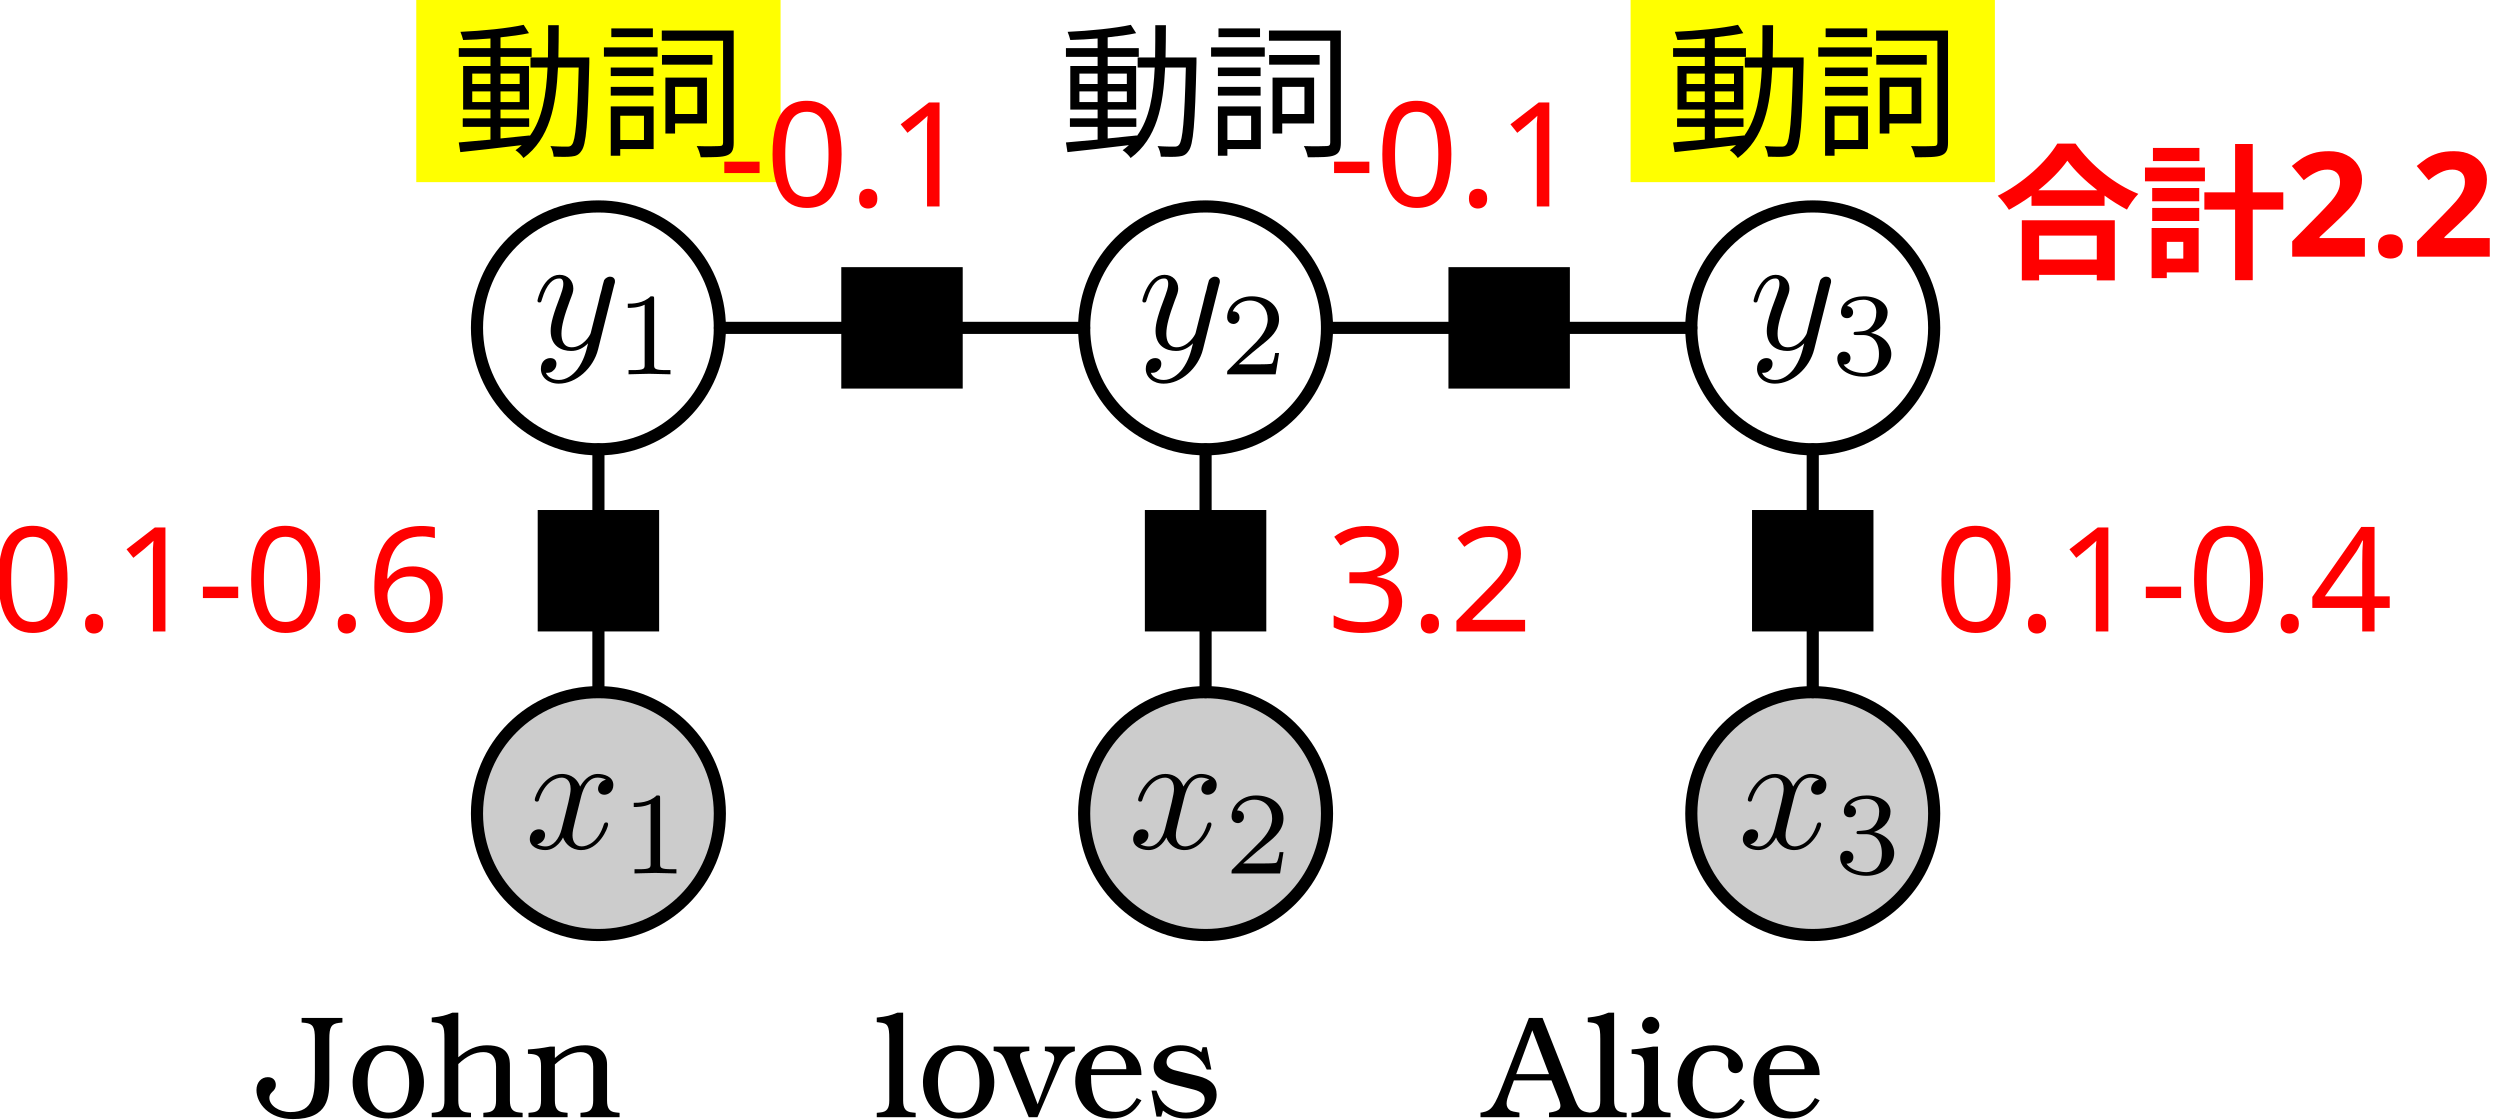
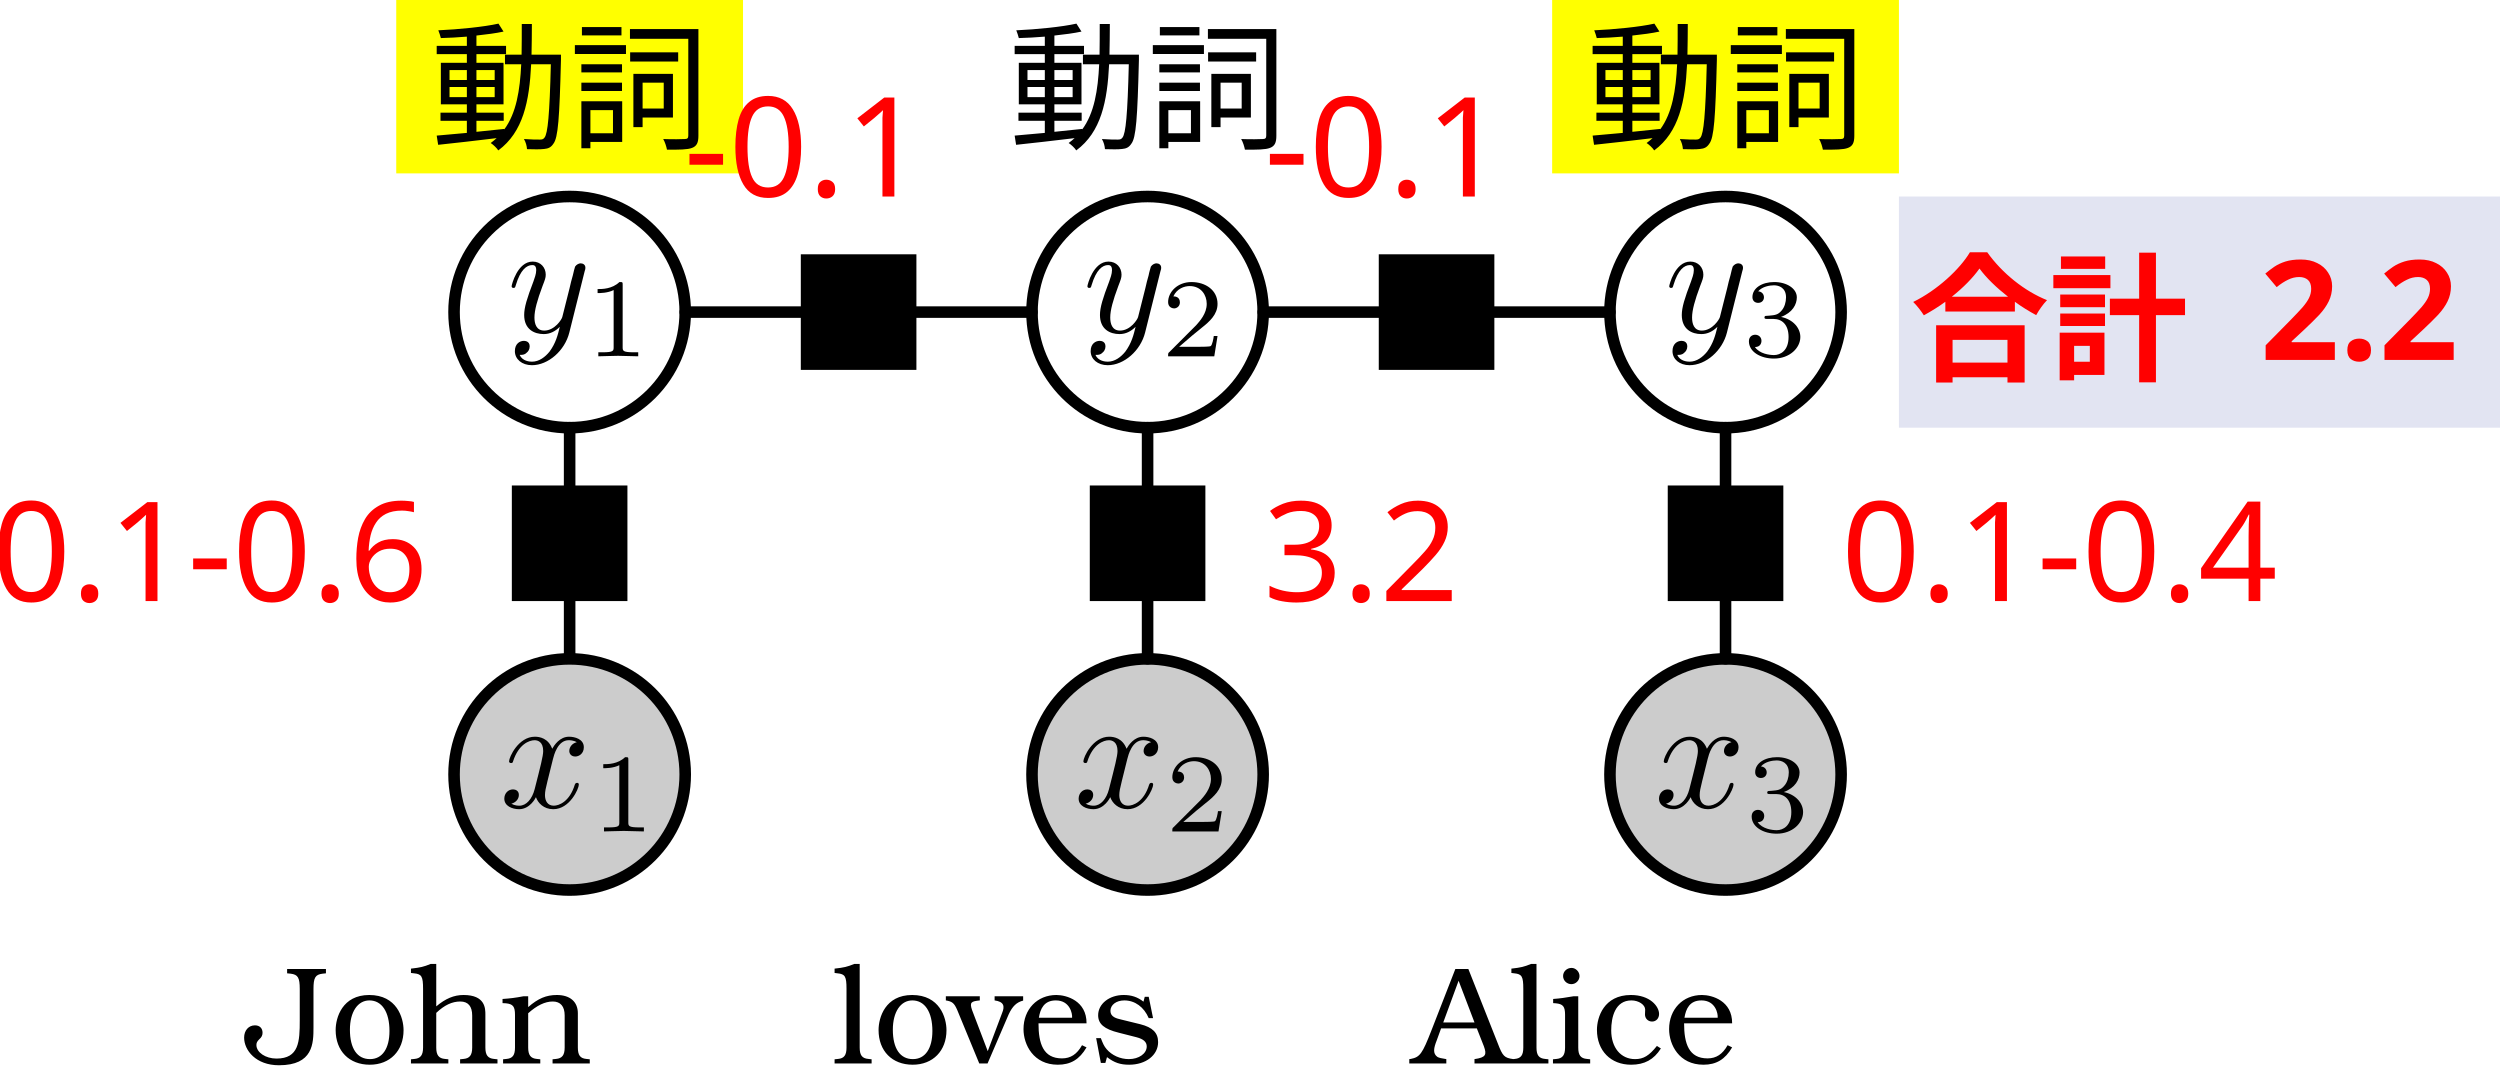
- <svg xmlns="http://www.w3.org/2000/svg" xmlns:ns1="http://www.iki.fi/pav/software/textext/" xmlns:xlink="http://www.w3.org/1999/xlink" width="205.876" height="92.156" id="svg5839" version="1.1">
+ <svg xmlns="http://www.w3.org/2000/svg" xmlns:ns1="http://www.iki.fi/pav/software/textext/" xmlns:xlink="http://www.w3.org/1999/xlink" width="216.28" height="92.156" id="svg5839" version="1.1">
  <defs id="defs5841" />
  <g id="layer1" transform="translate(-180.72,-315.3622)">
    <rect style="fill:#ffff00;fill-opacity:1" id="rect8941-2" width="30" height="15" x="315" y="315.362" />
    <rect style="fill:#ffff00;fill-opacity:1" id="rect8941" width="30" height="15" x="215" y="315.362" />
    <path transform="matrix(0.5,0,0,0.5,140,286.1811)" style="color:#000000;fill:none;stroke:#000000;stroke-width:2;stroke-linecap:butt;stroke-linejoin:miter;stroke-miterlimit:4;stroke-opacity:1;stroke-dasharray:none;stroke-dashoffset:0;marker:none;visibility:visible;display:inline;overflow:visible;enable-background:accumulate" id="path2987" d="m 200,112.362 c 0,11.046 -8.954,20 -20,20 -11.046,0 -20,-8.954 -20,-20 0,-11.046 8.954,-20 20,-20 11.046,0 20,8.954 20,20 z" />
    <text id="text3812" y="407.362" x="230" style="font-size:20px;font-style:normal;font-weight:normal;line-height:125%;letter-spacing:0px;word-spacing:0px;fill:#000000;fill-opacity:1;stroke:none;font-family:Sans" xml:space="preserve">
      <tspan style="font-size:12px;font-style:normal;font-variant:normal;font-weight:normal;font-stretch:normal;text-align:center;text-anchor:middle;font-family:TeX Gyre Bonum;-inkscape-font-specification:TeX Gyre Bonum" y="407.362" x="230" id="tspan3814">John</tspan>
    </text>
    <text id="text3812-5" y="327.362" x="218" style="font-size:20px;font-style:normal;font-weight:normal;line-height:125%;letter-spacing:0px;word-spacing:0px;fill:#000000;fill-opacity:1;stroke:none;font-family:Sans" xml:space="preserve">
      <tspan style="font-size:12px;font-style:normal;font-variant:normal;font-weight:normal;font-stretch:normal;fill:#000000;fill-opacity:1;font-family:'IPAexゴシック';-inkscape-font-specification:'IPAexゴシック'" y="327.362" x="218" id="tspan3814-9">動詞</tspan>
    </text>
    <path transform="matrix(0.5,0,0,0.5,190,286.1811)" style="color:#000000;fill:none;stroke:#000000;stroke-width:2;stroke-linecap:butt;stroke-linejoin:miter;stroke-miterlimit:4;stroke-opacity:1;stroke-dasharray:none;stroke-dashoffset:0;marker:none;visibility:visible;display:inline;overflow:visible;enable-background:accumulate" id="path2987-7" d="m 200,112.362 c 0,11.046 -8.954,20 -20,20 -11.046,0 -20,-8.954 -20,-20 0,-11.046 8.954,-20 20,-20 11.046,0 20,8.954 20,20 z" />
    <text id="text3812-5-9" y="327.362" x="268" style="font-size:20px;font-style:normal;font-weight:normal;line-height:125%;letter-spacing:0px;word-spacing:0px;fill:#000000;fill-opacity:1;stroke:none;font-family:Sans" xml:space="preserve">
      <tspan style="font-size:12px;font-style:normal;font-variant:normal;font-weight:normal;font-stretch:normal;font-family:'IPAexゴシック';-inkscape-font-specification:'IPAexゴシック'" y="327.362" x="268" id="tspan3814-9-9">動詞</tspan>
    </text>
    <path id="path3975" d="m 240,342.362 30,0" style="fill:none;stroke:#000000;stroke-width:1;stroke-linecap:round;stroke-linejoin:round;stroke-miterlimit:4;stroke-opacity:1;stroke-dasharray:none;stroke-dashoffset:0" />
    <path transform="matrix(0.5,0,0,0.5,240,286.1811)" style="color:#000000;fill:none;stroke:#000000;stroke-width:2;stroke-linecap:butt;stroke-linejoin:miter;stroke-miterlimit:4;stroke-opacity:1;stroke-dasharray:none;stroke-dashoffset:0;marker:none;visibility:visible;display:inline;overflow:visible;enable-background:accumulate" id="path2987-7-9" d="m 200,112.362 c 0,11.046 -8.954,20 -20,20 -11.046,0 -20,-8.954 -20,-20 0,-11.046 8.954,-20 20,-20 11.046,0 20,8.954 20,20 z" />
    <text id="text3812-5-9-8" y="327.362" x="318" style="font-size:20px;font-style:normal;font-weight:normal;line-height:125%;letter-spacing:0px;word-spacing:0px;fill:#000000;fill-opacity:1;stroke:none;font-family:Sans" xml:space="preserve">
      <tspan style="font-size:12px;font-style:normal;font-variant:normal;font-weight:normal;font-stretch:normal;fill:#000000;fill-opacity:1;font-family:'IPAexゴシック';-inkscape-font-specification:'IPAexゴシック'" y="327.362" x="318" id="tspan3814-9-9-6">動詞</tspan>
    </text>
    <path style="fill:none;stroke:#000000;stroke-width:1;stroke-linecap:round;stroke-linejoin:round;stroke-miterlimit:4;stroke-opacity:1;stroke-dasharray:none;stroke-dashoffset:0" d="m 230,352.362 0,20" id="path4785" />
    <path transform="matrix(0.5,0,0,0.5,140,326.1811)" style="color:#000000;fill:#cccccc;fill-opacity:1;stroke:#000000;stroke-width:2;stroke-linecap:butt;stroke-linejoin:miter;stroke-miterlimit:4;stroke-opacity:1;stroke-dasharray:none;stroke-dashoffset:0;marker:none;visibility:visible;display:inline;overflow:visible;enable-background:accumulate" id="path2987-8" d="m 200,112.362 c 0,11.046 -8.954,20 -20,20 -11.046,0 -20,-8.954 -20,-20 0,-11.046 8.954,-20 20,-20 11.046,0 20,8.954 20,20 z" />
    <text id="text3812-50" y="407.362" x="280" style="font-size:20px;font-style:normal;font-weight:normal;line-height:125%;letter-spacing:0px;word-spacing:0px;fill:#000000;fill-opacity:1;stroke:none;font-family:Sans" xml:space="preserve">
      <tspan style="font-size:12px;font-style:normal;font-variant:normal;font-weight:normal;font-stretch:normal;text-align:center;text-anchor:middle;font-family:TeX Gyre Bonum;-inkscape-font-specification:TeX Gyre Bonum" y="407.362" x="280" id="tspan3814-7">loves</tspan>
    </text>
    <path transform="matrix(0.5,0,0,0.5,190,326.1811)" style="color:#000000;fill:#cccccc;fill-opacity:1;stroke:#000000;stroke-width:2;stroke-linecap:butt;stroke-linejoin:miter;stroke-miterlimit:4;stroke-opacity:1;stroke-dasharray:none;stroke-dashoffset:0;marker:none;visibility:visible;display:inline;overflow:visible;enable-background:accumulate" id="path2987-8-6" d="m 200,112.362 c 0,11.046 -8.954,20 -20,20 -11.046,0 -20,-8.954 -20,-20 0,-11.046 8.954,-20 20,-20 11.046,0 20,8.954 20,20 z" />
    <text xml:space="preserve" style="font-size:20px;font-style:normal;font-weight:normal;line-height:125%;letter-spacing:0px;word-spacing:0px;fill:#000000;fill-opacity:1;stroke:none;font-family:Sans" x="330" y="407.362" id="text3812-6">
      <tspan id="tspan3814-91" x="330" y="407.362" style="font-size:12px;font-style:normal;font-variant:normal;font-weight:normal;font-stretch:normal;text-align:center;text-anchor:middle;font-family:TeX Gyre Bonum;-inkscape-font-specification:TeX Gyre Bonum">Alice</tspan>
    </text>
    <path d="m 200,112.362 c 0,11.046 -8.954,20 -20,20 -11.046,0 -20,-8.954 -20,-20 0,-11.046 8.954,-20 20,-20 11.046,0 20,8.954 20,20 z" id="path2987-8-63" style="color:#000000;fill:#cccccc;fill-opacity:1;stroke:#000000;stroke-width:2;stroke-linecap:butt;stroke-linejoin:miter;stroke-miterlimit:4;stroke-opacity:1;stroke-dasharray:none;stroke-dashoffset:0;marker:none;visibility:visible;display:inline;overflow:visible;enable-background:accumulate" transform="matrix(0.5,0,0,0.5,240,326.1811)" />
    <rect style="fill:#000000;fill-opacity:1;stroke:none" id="rect5496" width="10" height="10" x="225" y="357.362" />
    <rect style="fill:#000000;fill-opacity:1;stroke:none" id="rect5496-56" width="10" height="10" x="250" y="337.362" />
    <path style="fill:none;stroke:#000000;stroke-width:1;stroke-linecap:round;stroke-linejoin:round;stroke-miterlimit:4;stroke-opacity:1;stroke-dasharray:none;stroke-dashoffset:0" d="m 280,352.362 0,20" id="path4785-3" />
    <rect style="fill:#000000;fill-opacity:1;stroke:none" id="rect5496-4" width="10" height="10" x="275" y="357.362" />
    <path style="fill:none;stroke:#000000;stroke-width:1;stroke-linecap:round;stroke-linejoin:round;stroke-miterlimit:4;stroke-opacity:1;stroke-dasharray:none;stroke-dashoffset:0" d="m 330,352.362 0,20" id="path4785-9" />
    <rect style="fill:#000000;fill-opacity:1;stroke:none" id="rect5496-48" width="10" height="10" x="325" y="357.362" />
    <g transform="matrix(1.389148,0,0,1.389148,-86.44485,198.0082)" ns1:text="$x_1$" ns1:preamble="" id="g6023">
      <defs id="defs6025">
        <g id="g6027">
          <symbol style="overflow:visible" overflow="visible" id="textext-a7a0b75a-0">
            <path style="stroke:none" d="" id="path6030" />
          </symbol>
          <symbol style="overflow:visible" overflow="visible" id="textext-a7a0b75a-1">
            <path style="stroke:none" d="M 3.328,-3.016 C 3.391,-3.266 3.625,-4.188 4.312,-4.188 c 0.047,0 0.297,0 0.5,0.125 C 4.531,-4 4.344,-3.766 4.344,-3.516 c 0,0.156 0.109,0.344 0.375,0.344 0.219,0 0.531,-0.172 0.531,-0.578 0,-0.516 -0.578,-0.656 -0.922,-0.656 -0.578,0 -0.922,0.531 -1.047,0.75 -0.25,-0.656 -0.781,-0.75 -1.078,-0.75 -1.031,0 -1.609,1.281 -1.609,1.531 0,0.109 0.109,0.109 0.125,0.109 0.078,0 0.109,-0.031 0.125,-0.109 0.344,-1.062 1,-1.312 1.344,-1.312 0.188,0 0.531,0.094 0.531,0.672 0,0.312 -0.172,0.969 -0.531,2.375 -0.156,0.609 -0.516,1.031 -0.953,1.031 -0.062,0 -0.281,0 -0.5,-0.125 0.25,-0.062 0.469,-0.266 0.469,-0.547 0,-0.266 -0.219,-0.344 -0.359,-0.344 -0.312,0 -0.547,0.25 -0.547,0.578 0,0.453 0.484,0.656 0.922,0.656 0.672,0 1.031,-0.703 1.047,-0.75 0.125,0.359 0.484,0.75 1.078,0.75 1.031,0 1.594,-1.281 1.594,-1.531 0,-0.109 -0.078,-0.109 -0.109,-0.109 -0.094,0 -0.109,0.047 -0.141,0.109 -0.328,1.078 -1,1.312 -1.312,1.312 -0.391,0 -0.547,-0.312 -0.547,-0.656 0,-0.219 0.047,-0.438 0.156,-0.875 z m 0,0" id="path6033" />
          </symbol>
          <symbol style="overflow:visible" overflow="visible" id="textext-a7a0b75a-2">
            <path style="stroke:none" d="" id="path6036" />
          </symbol>
          <symbol style="overflow:visible" overflow="visible" id="textext-a7a0b75a-3">
            <path style="stroke:none" d="m 2.328,-4.438 c 0,-0.188 0,-0.188 -0.203,-0.188 -0.453,0.438 -1.078,0.438 -1.359,0.438 l 0,0.25 c 0.156,0 0.625,0 1,-0.188 l 0,3.547 c 0,0.234 0,0.328 -0.688,0.328 l -0.266,0 0,0.25 c 0.125,0 0.984,-0.031 1.234,-0.031 0.219,0 1.094,0.031 1.25,0.031 l 0,-0.25 -0.266,0 c -0.703,0 -0.703,-0.094 -0.703,-0.328 z m 0,0" id="path6039" />
          </symbol>
        </g>
      </defs>
      <g id="textext-a7a0b75a-4">
        <g style="fill:#000000;fill-opacity:1" id="g6042">
          <use height="1052.362" width="744.094" xlink:href="#textext-a7a0b75a-1" x="223.432" y="134.765" id="use6044" />
        </g>
        <g style="fill:#000000;fill-opacity:1" id="g6046">
          <use height="1052.362" width="744.094" xlink:href="#textext-a7a0b75a-3" x="229.126" y="136.259" id="use6048" />
        </g>
      </g>
    </g>
    <g id="g6447" transform="matrix(1.389148,0,0,1.389148,-36.75858,198.0082)" ns1:preamble="" ns1:text="$x_2$">
      <defs id="defs6449">
        <g id="g6451">
          <symbol id="textext-976fa93b-0" overflow="visible" style="overflow:visible">
            <path id="path6454" d="" style="stroke:none" />
          </symbol>
          <symbol id="textext-976fa93b-1" overflow="visible" style="overflow:visible">
            <path id="path6457" d="M 3.328,-3.016 C 3.391,-3.266 3.625,-4.188 4.312,-4.188 c 0.047,0 0.297,0 0.5,0.125 C 4.531,-4 4.344,-3.766 4.344,-3.516 c 0,0.156 0.109,0.344 0.375,0.344 0.219,0 0.531,-0.172 0.531,-0.578 0,-0.516 -0.578,-0.656 -0.922,-0.656 -0.578,0 -0.922,0.531 -1.047,0.75 -0.25,-0.656 -0.781,-0.75 -1.078,-0.75 -1.031,0 -1.609,1.281 -1.609,1.531 0,0.109 0.109,0.109 0.125,0.109 0.078,0 0.109,-0.031 0.125,-0.109 0.344,-1.062 1,-1.312 1.344,-1.312 0.188,0 0.531,0.094 0.531,0.672 0,0.312 -0.172,0.969 -0.531,2.375 -0.156,0.609 -0.516,1.031 -0.953,1.031 -0.062,0 -0.281,0 -0.5,-0.125 0.25,-0.062 0.469,-0.266 0.469,-0.547 0,-0.266 -0.219,-0.344 -0.359,-0.344 -0.312,0 -0.547,0.25 -0.547,0.578 0,0.453 0.484,0.656 0.922,0.656 0.672,0 1.031,-0.703 1.047,-0.75 0.125,0.359 0.484,0.75 1.078,0.75 1.031,0 1.594,-1.281 1.594,-1.531 0,-0.109 -0.078,-0.109 -0.109,-0.109 -0.094,0 -0.109,0.047 -0.141,0.109 -0.328,1.078 -1,1.312 -1.312,1.312 -0.391,0 -0.547,-0.312 -0.547,-0.656 0,-0.219 0.047,-0.438 0.156,-0.875 z m 0,0" style="stroke:none" />
          </symbol>
          <symbol id="textext-976fa93b-2" overflow="visible" style="overflow:visible">
            <path id="path6460" d="" style="stroke:none" />
          </symbol>
          <symbol id="textext-976fa93b-3" overflow="visible" style="overflow:visible">
            <path id="path6463" d="m 3.516,-1.266 -0.234,0 c -0.016,0.156 -0.094,0.562 -0.188,0.625 -0.047,0.047 -0.578,0.047 -0.688,0.047 l -1.281,0 c 0.734,-0.641 0.984,-0.844 1.391,-1.172 0.516,-0.406 1,-0.844 1,-1.5 0,-0.844 -0.734,-1.359 -1.625,-1.359 -0.859,0 -1.453,0.609 -1.453,1.25 0,0.344 0.297,0.391 0.375,0.391 0.156,0 0.359,-0.125 0.359,-0.375 0,-0.125 -0.047,-0.375 -0.406,-0.375 C 0.984,-4.219 1.453,-4.375 1.781,-4.375 c 0.703,0 1.062,0.547 1.062,1.109 0,0.609 -0.438,1.078 -0.656,1.328 L 0.516,-0.266 C 0.438,-0.203 0.438,-0.188 0.438,0 l 2.875,0 z m 0,0" style="stroke:none" />
          </symbol>
        </g>
      </defs>
      <g id="textext-976fa93b-4">
        <g id="g6466" style="fill:#000000;fill-opacity:1">
          <use id="use6468" y="134.765" x="223.432" xlink:href="#textext-976fa93b-1" width="744.094" height="1052.362" />
        </g>
        <g id="g6470" style="fill:#000000;fill-opacity:1">
          <use id="use6472" y="136.259" x="229.126" xlink:href="#textext-976fa93b-3" width="744.094" height="1052.362" />
        </g>
      </g>
    </g>
    <g ns1:text="$x_3$" ns1:preamble="" transform="matrix(1.389148,0,0,1.389148,13.4502,198.0082)" id="g6711">
      <defs id="defs6713">
        <g id="g6715">
          <symbol overflow="visible" id="textext-30ef5fd8-0" style="overflow:visible">
            <path style="stroke:none" d="" id="path6718" />
          </symbol>
          <symbol overflow="visible" id="textext-30ef5fd8-1" style="overflow:visible">
            <path style="stroke:none" d="M 3.328,-3.016 C 3.391,-3.266 3.625,-4.188 4.312,-4.188 c 0.047,0 0.297,0 0.5,0.125 C 4.531,-4 4.344,-3.766 4.344,-3.516 c 0,0.156 0.109,0.344 0.375,0.344 0.219,0 0.531,-0.172 0.531,-0.578 0,-0.516 -0.578,-0.656 -0.922,-0.656 -0.578,0 -0.922,0.531 -1.047,0.75 -0.25,-0.656 -0.781,-0.75 -1.078,-0.75 -1.031,0 -1.609,1.281 -1.609,1.531 0,0.109 0.109,0.109 0.125,0.109 0.078,0 0.109,-0.031 0.125,-0.109 0.344,-1.062 1,-1.312 1.344,-1.312 0.188,0 0.531,0.094 0.531,0.672 0,0.312 -0.172,0.969 -0.531,2.375 -0.156,0.609 -0.516,1.031 -0.953,1.031 -0.062,0 -0.281,0 -0.5,-0.125 0.25,-0.062 0.469,-0.266 0.469,-0.547 0,-0.266 -0.219,-0.344 -0.359,-0.344 -0.312,0 -0.547,0.25 -0.547,0.578 0,0.453 0.484,0.656 0.922,0.656 0.672,0 1.031,-0.703 1.047,-0.75 0.125,0.359 0.484,0.75 1.078,0.75 1.031,0 1.594,-1.281 1.594,-1.531 0,-0.109 -0.078,-0.109 -0.109,-0.109 -0.094,0 -0.109,0.047 -0.141,0.109 -0.328,1.078 -1,1.312 -1.312,1.312 -0.391,0 -0.547,-0.312 -0.547,-0.656 0,-0.219 0.047,-0.438 0.156,-0.875 z m 0,0" id="path6721" />
          </symbol>
          <symbol overflow="visible" id="textext-30ef5fd8-2" style="overflow:visible">
            <path style="stroke:none" d="" id="path6724" />
          </symbol>
          <symbol overflow="visible" id="textext-30ef5fd8-3" style="overflow:visible">
            <path style="stroke:none" d="m 1.906,-2.328 c 0.547,0 0.938,0.375 0.938,1.125 0,0.859 -0.516,1.125 -0.906,1.125 -0.281,0 -0.906,-0.078 -1.188,-0.5 0.328,0 0.406,-0.234 0.406,-0.391 0,-0.219 -0.172,-0.375 -0.391,-0.375 -0.188,0 -0.391,0.125 -0.391,0.406 0,0.656 0.719,1.078 1.562,1.078 0.969,0 1.641,-0.656 1.641,-1.344 0,-0.547 -0.438,-1.094 -1.203,-1.25 0.719,-0.266 0.984,-0.781 0.984,-1.219 0,-0.547 -0.625,-0.953 -1.406,-0.953 -0.766,0 -1.359,0.375 -1.359,0.938 0,0.234 0.156,0.359 0.359,0.359 0.219,0 0.359,-0.156 0.359,-0.344 0,-0.203 -0.141,-0.359 -0.359,-0.375 0.25,-0.297 0.719,-0.375 0.984,-0.375 0.312,0 0.75,0.156 0.75,0.75 0,0.297 -0.094,0.625 -0.281,0.828 -0.219,0.266 -0.422,0.281 -0.766,0.312 -0.172,0.016 -0.188,0.016 -0.219,0.016 -0.016,0 -0.078,0.016 -0.078,0.094 0,0.094 0.062,0.094 0.188,0.094 z m 0,0" id="path6727" />
          </symbol>
        </g>
      </defs>
      <g id="textext-30ef5fd8-4">
        <g style="fill:#000000;fill-opacity:1" id="g6730">
          <use xlink:href="#textext-30ef5fd8-1" x="223.432" y="134.765" id="use6732" width="744.094" height="1052.362" />
        </g>
        <g style="fill:#000000;fill-opacity:1" id="g6734">
          <use xlink:href="#textext-30ef5fd8-3" x="229.126" y="136.259" id="use6736" width="744.094" height="1052.362" />
        </g>
      </g>
    </g>
    <g ns1:text="$y_1$" ns1:preamble="" transform="matrix(1.389148,0,0,1.389148,-85.81164,156.9043)" id="g7546">
      <defs id="defs7548">
        <g id="g7550">
          <symbol overflow="visible" id="textext-422c7b35-0" style="overflow:visible">
            <path style="stroke:none" d="" id="path7553" />
          </symbol>
          <symbol overflow="visible" id="textext-422c7b35-1" style="overflow:visible">
            <path style="stroke:none" d="m 4.844,-3.797 c 0.047,-0.141 0.047,-0.156 0.047,-0.234 0,-0.172 -0.141,-0.266 -0.297,-0.266 -0.094,0 -0.25,0.062 -0.344,0.203 -0.016,0.062 -0.109,0.359 -0.141,0.547 -0.078,0.25 -0.141,0.531 -0.203,0.797 l -0.453,1.797 c -0.031,0.141 -0.469,0.844 -1.125,0.844 -0.5,0 -0.609,-0.438 -0.609,-0.812 C 1.719,-1.375 1.891,-2 2.219,-2.875 2.375,-3.281 2.422,-3.391 2.422,-3.594 c 0,-0.438 -0.312,-0.812 -0.812,-0.812 -0.953,0 -1.312,1.453 -1.312,1.531 0,0.109 0.094,0.109 0.109,0.109 0.109,0 0.109,-0.031 0.156,-0.188 0.281,-0.938 0.672,-1.234 1.016,-1.234 0.078,0 0.25,0 0.25,0.312 0,0.25 -0.109,0.516 -0.172,0.703 -0.406,1.062 -0.578,1.625 -0.578,2.094 0,0.891 0.625,1.188 1.219,1.188 0.391,0 0.719,-0.172 1,-0.453 -0.125,0.516 -0.25,1.016 -0.641,1.547 -0.266,0.328 -0.641,0.625 -1.094,0.625 -0.141,0 -0.594,-0.031 -0.766,-0.422 0.156,0 0.297,0 0.422,-0.125 C 1.328,1.203 1.422,1.062 1.422,0.875 1.422,0.562 1.156,0.531 1.062,0.531 0.828,0.531 0.5,0.688 0.5,1.172 c 0,0.5 0.438,0.875 1.062,0.875 1.016,0 2.047,-0.906 2.328,-2.031 z m 0,0" id="path7556" />
          </symbol>
          <symbol overflow="visible" id="textext-422c7b35-2" style="overflow:visible">
            <path style="stroke:none" d="" id="path7559" />
          </symbol>
          <symbol overflow="visible" id="textext-422c7b35-3" style="overflow:visible">
            <path style="stroke:none" d="m 2.328,-4.438 c 0,-0.188 0,-0.188 -0.203,-0.188 -0.453,0.438 -1.078,0.438 -1.359,0.438 l 0,0.25 c 0.156,0 0.625,0 1,-0.188 l 0,3.547 c 0,0.234 0,0.328 -0.688,0.328 l -0.266,0 0,0.25 c 0.125,0 0.984,-0.031 1.234,-0.031 0.219,0 1.094,0.031 1.25,0.031 l 0,-0.25 -0.266,0 c -0.703,0 -0.703,-0.094 -0.703,-0.328 z m 0,0" id="path7562" />
          </symbol>
        </g>
      </defs>
      <g id="textext-422c7b35-4">
        <g style="fill:#000000;fill-opacity:1" id="g7565">
          <use xlink:href="#textext-422c7b35-1" x="223.432" y="134.765" id="use7567" width="744.094" height="1052.362" />
        </g>
        <g style="fill:#000000;fill-opacity:1" id="g7569">
          <use xlink:href="#textext-422c7b35-3" x="228.317" y="136.259" id="use7571" width="744.094" height="1052.362" />
        </g>
      </g>
    </g>
    <g id="g7923" transform="matrix(1.389148,0,0,1.389148,-35.9991,156.9043)" ns1:preamble="" ns1:text="$y_2$">
      <defs id="defs7925">
        <g id="g7927">
          <symbol id="textext-9fff634d-0" overflow="visible" style="overflow:visible">
            <path id="path7930" d="" style="stroke:none" />
          </symbol>
          <symbol id="textext-9fff634d-1" overflow="visible" style="overflow:visible">
            <path id="path7933" d="m 4.844,-3.797 c 0.047,-0.141 0.047,-0.156 0.047,-0.234 0,-0.172 -0.141,-0.266 -0.297,-0.266 -0.094,0 -0.25,0.062 -0.344,0.203 -0.016,0.062 -0.109,0.359 -0.141,0.547 -0.078,0.25 -0.141,0.531 -0.203,0.797 l -0.453,1.797 c -0.031,0.141 -0.469,0.844 -1.125,0.844 -0.5,0 -0.609,-0.438 -0.609,-0.812 C 1.719,-1.375 1.891,-2 2.219,-2.875 2.375,-3.281 2.422,-3.391 2.422,-3.594 c 0,-0.438 -0.312,-0.812 -0.812,-0.812 -0.953,0 -1.312,1.453 -1.312,1.531 0,0.109 0.094,0.109 0.109,0.109 0.109,0 0.109,-0.031 0.156,-0.188 0.281,-0.938 0.672,-1.234 1.016,-1.234 0.078,0 0.25,0 0.25,0.312 0,0.25 -0.109,0.516 -0.172,0.703 -0.406,1.062 -0.578,1.625 -0.578,2.094 0,0.891 0.625,1.188 1.219,1.188 0.391,0 0.719,-0.172 1,-0.453 -0.125,0.516 -0.25,1.016 -0.641,1.547 -0.266,0.328 -0.641,0.625 -1.094,0.625 -0.141,0 -0.594,-0.031 -0.766,-0.422 0.156,0 0.297,0 0.422,-0.125 C 1.328,1.203 1.422,1.062 1.422,0.875 1.422,0.562 1.156,0.531 1.062,0.531 0.828,0.531 0.5,0.688 0.5,1.172 c 0,0.5 0.438,0.875 1.062,0.875 1.016,0 2.047,-0.906 2.328,-2.031 z m 0,0" style="stroke:none" />
          </symbol>
          <symbol id="textext-9fff634d-2" overflow="visible" style="overflow:visible">
            <path id="path7936" d="" style="stroke:none" />
          </symbol>
          <symbol id="textext-9fff634d-3" overflow="visible" style="overflow:visible">
            <path id="path7939" d="m 3.516,-1.266 -0.234,0 c -0.016,0.156 -0.094,0.562 -0.188,0.625 -0.047,0.047 -0.578,0.047 -0.688,0.047 l -1.281,0 c 0.734,-0.641 0.984,-0.844 1.391,-1.172 0.516,-0.406 1,-0.844 1,-1.5 0,-0.844 -0.734,-1.359 -1.625,-1.359 -0.859,0 -1.453,0.609 -1.453,1.25 0,0.344 0.297,0.391 0.375,0.391 0.156,0 0.359,-0.125 0.359,-0.375 0,-0.125 -0.047,-0.375 -0.406,-0.375 C 0.984,-4.219 1.453,-4.375 1.781,-4.375 c 0.703,0 1.062,0.547 1.062,1.109 0,0.609 -0.438,1.078 -0.656,1.328 L 0.516,-0.266 C 0.438,-0.203 0.438,-0.188 0.438,0 l 2.875,0 z m 0,0" style="stroke:none" />
          </symbol>
        </g>
      </defs>
      <g id="textext-9fff634d-4">
        <g id="g7942" style="fill:#000000;fill-opacity:1">
          <use id="use7944" y="134.765" x="223.432" xlink:href="#textext-9fff634d-1" width="744.094" height="1052.362" />
        </g>
        <g id="g7946" style="fill:#000000;fill-opacity:1">
          <use id="use7948" y="136.259" x="228.317" xlink:href="#textext-9fff634d-3" width="744.094" height="1052.362" />
        </g>
      </g>
    </g>
    <g ns1:text="$y_3$" ns1:preamble="" transform="matrix(1.389148,0,0,1.389148,14.33594,156.9043)" id="g8300">
      <defs id="defs8302">
        <g id="g8304">
          <symbol overflow="visible" id="textext-46d14ad1-0" style="overflow:visible">
            <path style="stroke:none" d="" id="path8307" />
          </symbol>
          <symbol overflow="visible" id="textext-46d14ad1-1" style="overflow:visible">
            <path style="stroke:none" d="m 4.844,-3.797 c 0.047,-0.141 0.047,-0.156 0.047,-0.234 0,-0.172 -0.141,-0.266 -0.297,-0.266 -0.094,0 -0.25,0.062 -0.344,0.203 -0.016,0.062 -0.109,0.359 -0.141,0.547 -0.078,0.25 -0.141,0.531 -0.203,0.797 l -0.453,1.797 c -0.031,0.141 -0.469,0.844 -1.125,0.844 -0.5,0 -0.609,-0.438 -0.609,-0.812 C 1.719,-1.375 1.891,-2 2.219,-2.875 2.375,-3.281 2.422,-3.391 2.422,-3.594 c 0,-0.438 -0.312,-0.812 -0.812,-0.812 -0.953,0 -1.312,1.453 -1.312,1.531 0,0.109 0.094,0.109 0.109,0.109 0.109,0 0.109,-0.031 0.156,-0.188 0.281,-0.938 0.672,-1.234 1.016,-1.234 0.078,0 0.25,0 0.25,0.312 0,0.25 -0.109,0.516 -0.172,0.703 -0.406,1.062 -0.578,1.625 -0.578,2.094 0,0.891 0.625,1.188 1.219,1.188 0.391,0 0.719,-0.172 1,-0.453 -0.125,0.516 -0.25,1.016 -0.641,1.547 -0.266,0.328 -0.641,0.625 -1.094,0.625 -0.141,0 -0.594,-0.031 -0.766,-0.422 0.156,0 0.297,0 0.422,-0.125 C 1.328,1.203 1.422,1.062 1.422,0.875 1.422,0.562 1.156,0.531 1.062,0.531 0.828,0.531 0.5,0.688 0.5,1.172 c 0,0.5 0.438,0.875 1.062,0.875 1.016,0 2.047,-0.906 2.328,-2.031 z m 0,0" id="path8310" />
          </symbol>
          <symbol overflow="visible" id="textext-46d14ad1-2" style="overflow:visible">
            <path style="stroke:none" d="" id="path8313" />
          </symbol>
          <symbol overflow="visible" id="textext-46d14ad1-3" style="overflow:visible">
            <path style="stroke:none" d="m 1.906,-2.328 c 0.547,0 0.938,0.375 0.938,1.125 0,0.859 -0.516,1.125 -0.906,1.125 -0.281,0 -0.906,-0.078 -1.188,-0.5 0.328,0 0.406,-0.234 0.406,-0.391 0,-0.219 -0.172,-0.375 -0.391,-0.375 -0.188,0 -0.391,0.125 -0.391,0.406 0,0.656 0.719,1.078 1.562,1.078 0.969,0 1.641,-0.656 1.641,-1.344 0,-0.547 -0.438,-1.094 -1.203,-1.25 0.719,-0.266 0.984,-0.781 0.984,-1.219 0,-0.547 -0.625,-0.953 -1.406,-0.953 -0.766,0 -1.359,0.375 -1.359,0.938 0,0.234 0.156,0.359 0.359,0.359 0.219,0 0.359,-0.156 0.359,-0.344 0,-0.203 -0.141,-0.359 -0.359,-0.375 0.25,-0.297 0.719,-0.375 0.984,-0.375 0.312,0 0.75,0.156 0.75,0.75 0,0.297 -0.094,0.625 -0.281,0.828 -0.219,0.266 -0.422,0.281 -0.766,0.312 -0.172,0.016 -0.188,0.016 -0.219,0.016 -0.016,0 -0.078,0.016 -0.078,0.094 0,0.094 0.062,0.094 0.188,0.094 z m 0,0" id="path8316" />
          </symbol>
        </g>
      </defs>
      <g id="textext-46d14ad1-4">
        <g style="fill:#000000;fill-opacity:1" id="g8319">
          <use xlink:href="#textext-46d14ad1-1" x="223.432" y="134.765" id="use8321" width="744.094" height="1052.362" />
        </g>
        <g style="fill:#000000;fill-opacity:1" id="g8323">
          <use xlink:href="#textext-46d14ad1-3" x="228.317" y="136.259" id="use8325" width="744.094" height="1052.362" />
        </g>
      </g>
    </g>
    <path id="path3975-0" d="m 290,342.362 30,0" style="fill:none;stroke:#000000;stroke-width:1;stroke-linecap:round;stroke-linejoin:round;stroke-miterlimit:4;stroke-opacity:1;stroke-dasharray:none;stroke-dashoffset:0" />
    <rect style="fill:#000000;fill-opacity:1;stroke:none" id="rect5496-56-6" width="10" height="10" x="300" y="337.362" />
    <text xml:space="preserve" style="font-size:40px;font-style:normal;font-weight:normal;line-height:125%;letter-spacing:0px;word-spacing:0px;fill:#ff0000;fill-opacity:1;stroke:none;font-family:Sans" x="340" y="367.362" id="text6302-5">
      <tspan id="tspan6304-1" x="340" y="367.362" style="font-size:12px;fill:#ff0000;fill-opacity:1">0.1-0.4</tspan>
    </text>
    <text xml:space="preserve" style="font-size:40px;font-style:normal;font-weight:normal;line-height:125%;letter-spacing:0px;word-spacing:0px;fill:#ff0000;fill-opacity:1;stroke:none;font-family:Sans" x="290" y="367.362" id="text6302-5-6">
      <tspan id="tspan6304-1-3" x="290" y="367.362" style="font-size:12px;fill:#ff0000;fill-opacity:1">3.2</tspan>
    </text>
    <text xml:space="preserve" style="font-size:40px;font-style:normal;font-weight:normal;line-height:125%;letter-spacing:0px;word-spacing:0px;fill:#ff0000;fill-opacity:1;stroke:none;font-family:Sans" x="180" y="367.362" id="text6302-5-5">
      <tspan id="tspan6304-1-0" x="180" y="367.362" style="font-size:12px;fill:#ff0000;fill-opacity:1">0.1-0.6</tspan>
    </text>
    <text xml:space="preserve" style="font-size:40px;font-style:normal;font-weight:normal;line-height:125%;letter-spacing:0px;word-spacing:0px;fill:#ff0000;fill-opacity:1;stroke:none;font-family:Sans" x="239.884" y="332.362" id="text6302-5-5-4">
      <tspan id="tspan6304-1-0-7" x="239.884" y="332.362" style="font-size:12px;fill:#ff0000;fill-opacity:1">-0.1</tspan>
    </text>
    <text xml:space="preserve" style="font-size:40px;font-style:normal;font-weight:normal;line-height:125%;letter-spacing:0px;word-spacing:0px;fill:#ff0000;fill-opacity:1;stroke:none;font-family:Sans" x="290.097" y="332.362" id="text6302-5-5-4-2">
      <tspan id="tspan6304-1-0-7-5" x="290.097" y="332.362" style="font-size:12px;fill:#ff0000;fill-opacity:1">-0.1</tspan>
    </text>
-     <text id="text3812-5-9-8-7" y="337.362" x="345" style="font-size:20px;font-style:normal;font-weight:normal;line-height:125%;letter-spacing:0px;word-spacing:0px;fill:#ff0000;fill-opacity:1;stroke:none;font-family:Sans" xml:space="preserve">
-       <tspan style="font-size:12px;font-style:normal;font-variant:normal;font-weight:bold;font-stretch:normal;fill:#ff0000;fill-opacity:1;stroke:none;font-family:'IPAexゴシック';-inkscape-font-specification:'IPAexゴシック Bold'" y="337.362" x="345" id="tspan4102">合計2.2</tspan>
+     <rect style="fill:#e2e4f2;fill-opacity:1;stroke:none" id="rect3127-7-5" width="52" height="20" x="345" y="332.362" />
+     <text id="text3812-5-9-8-5-2" y="347.362" x="346" style="font-size:20px;font-style:normal;font-weight:bold;line-height:125%;letter-spacing:0px;word-spacing:0px;fill:#ff0000;fill-opacity:1;stroke:none;font-family:Sans;-inkscape-font-specification:'IPAexゴシック Bold'" xml:space="preserve">
+       <tspan style="font-size:12px;font-style:normal;font-variant:normal;font-weight:bold;font-stretch:normal;fill:#ff0000;font-family:'IPAexゴシック';-inkscape-font-specification:'IPAexゴシック Bold'" y="347.362" x="346" id="tspan3814-9-9-6-4-9">合計  2.2</tspan>
    </text>
  </g>
</svg>
